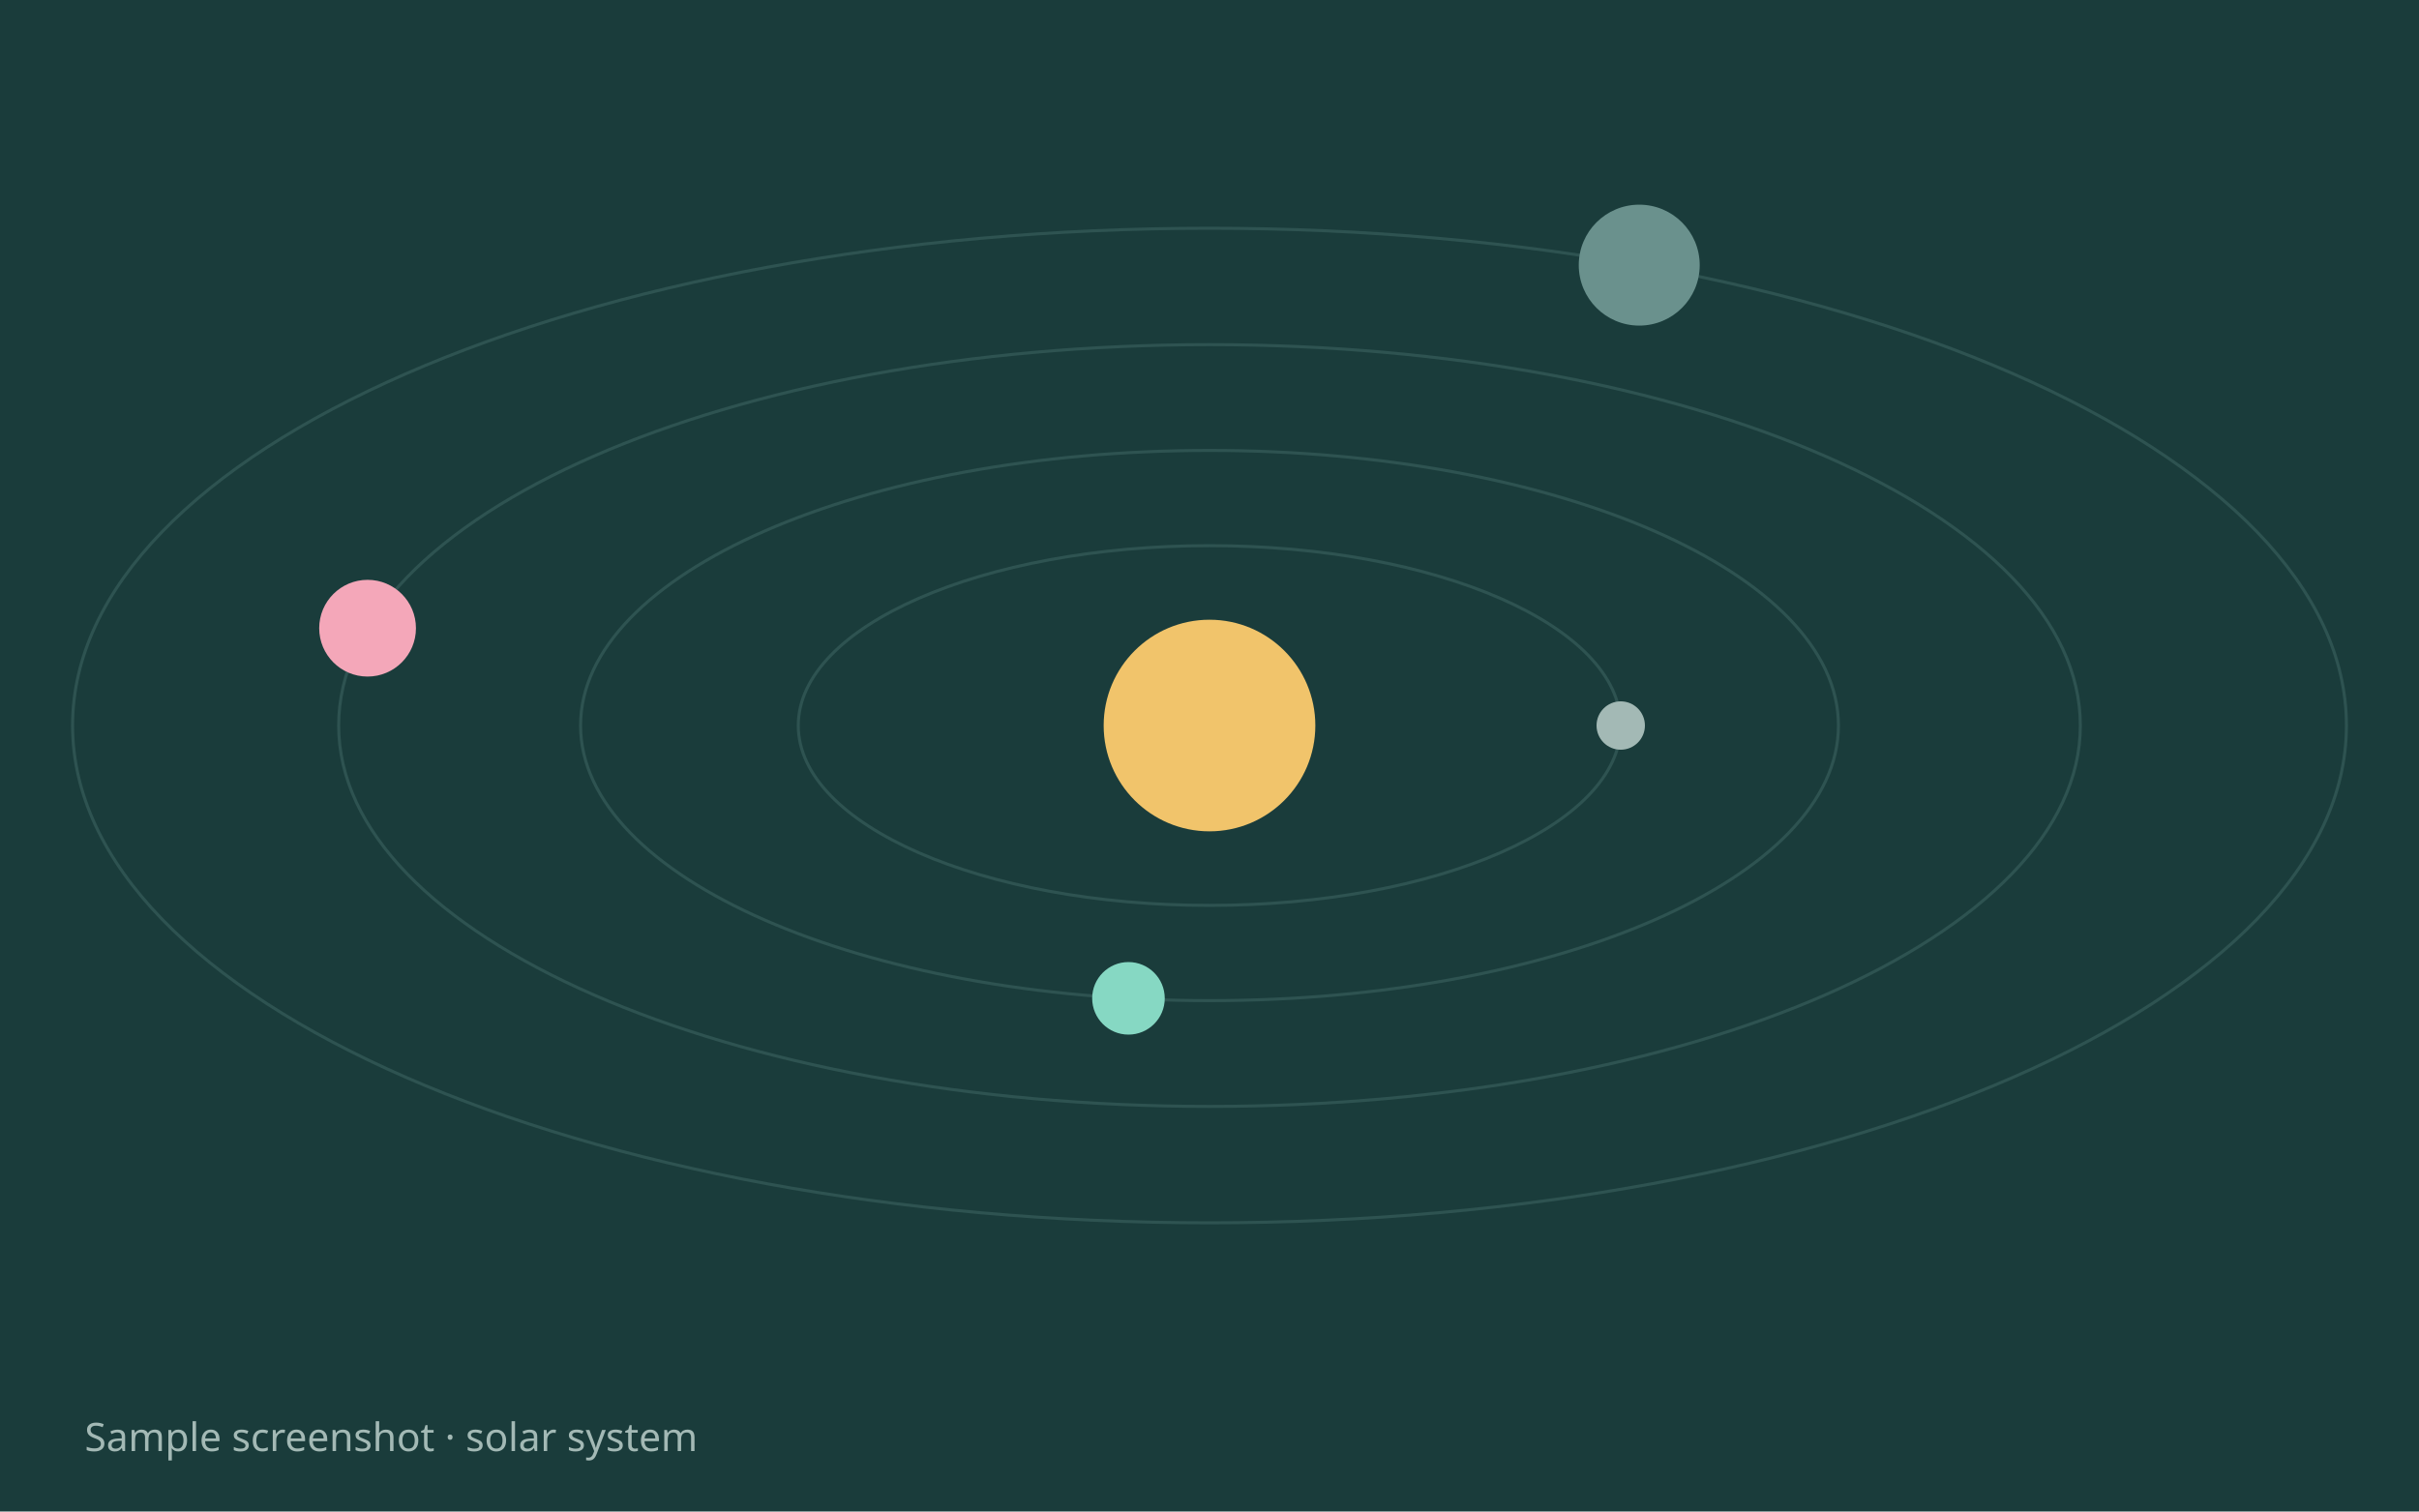
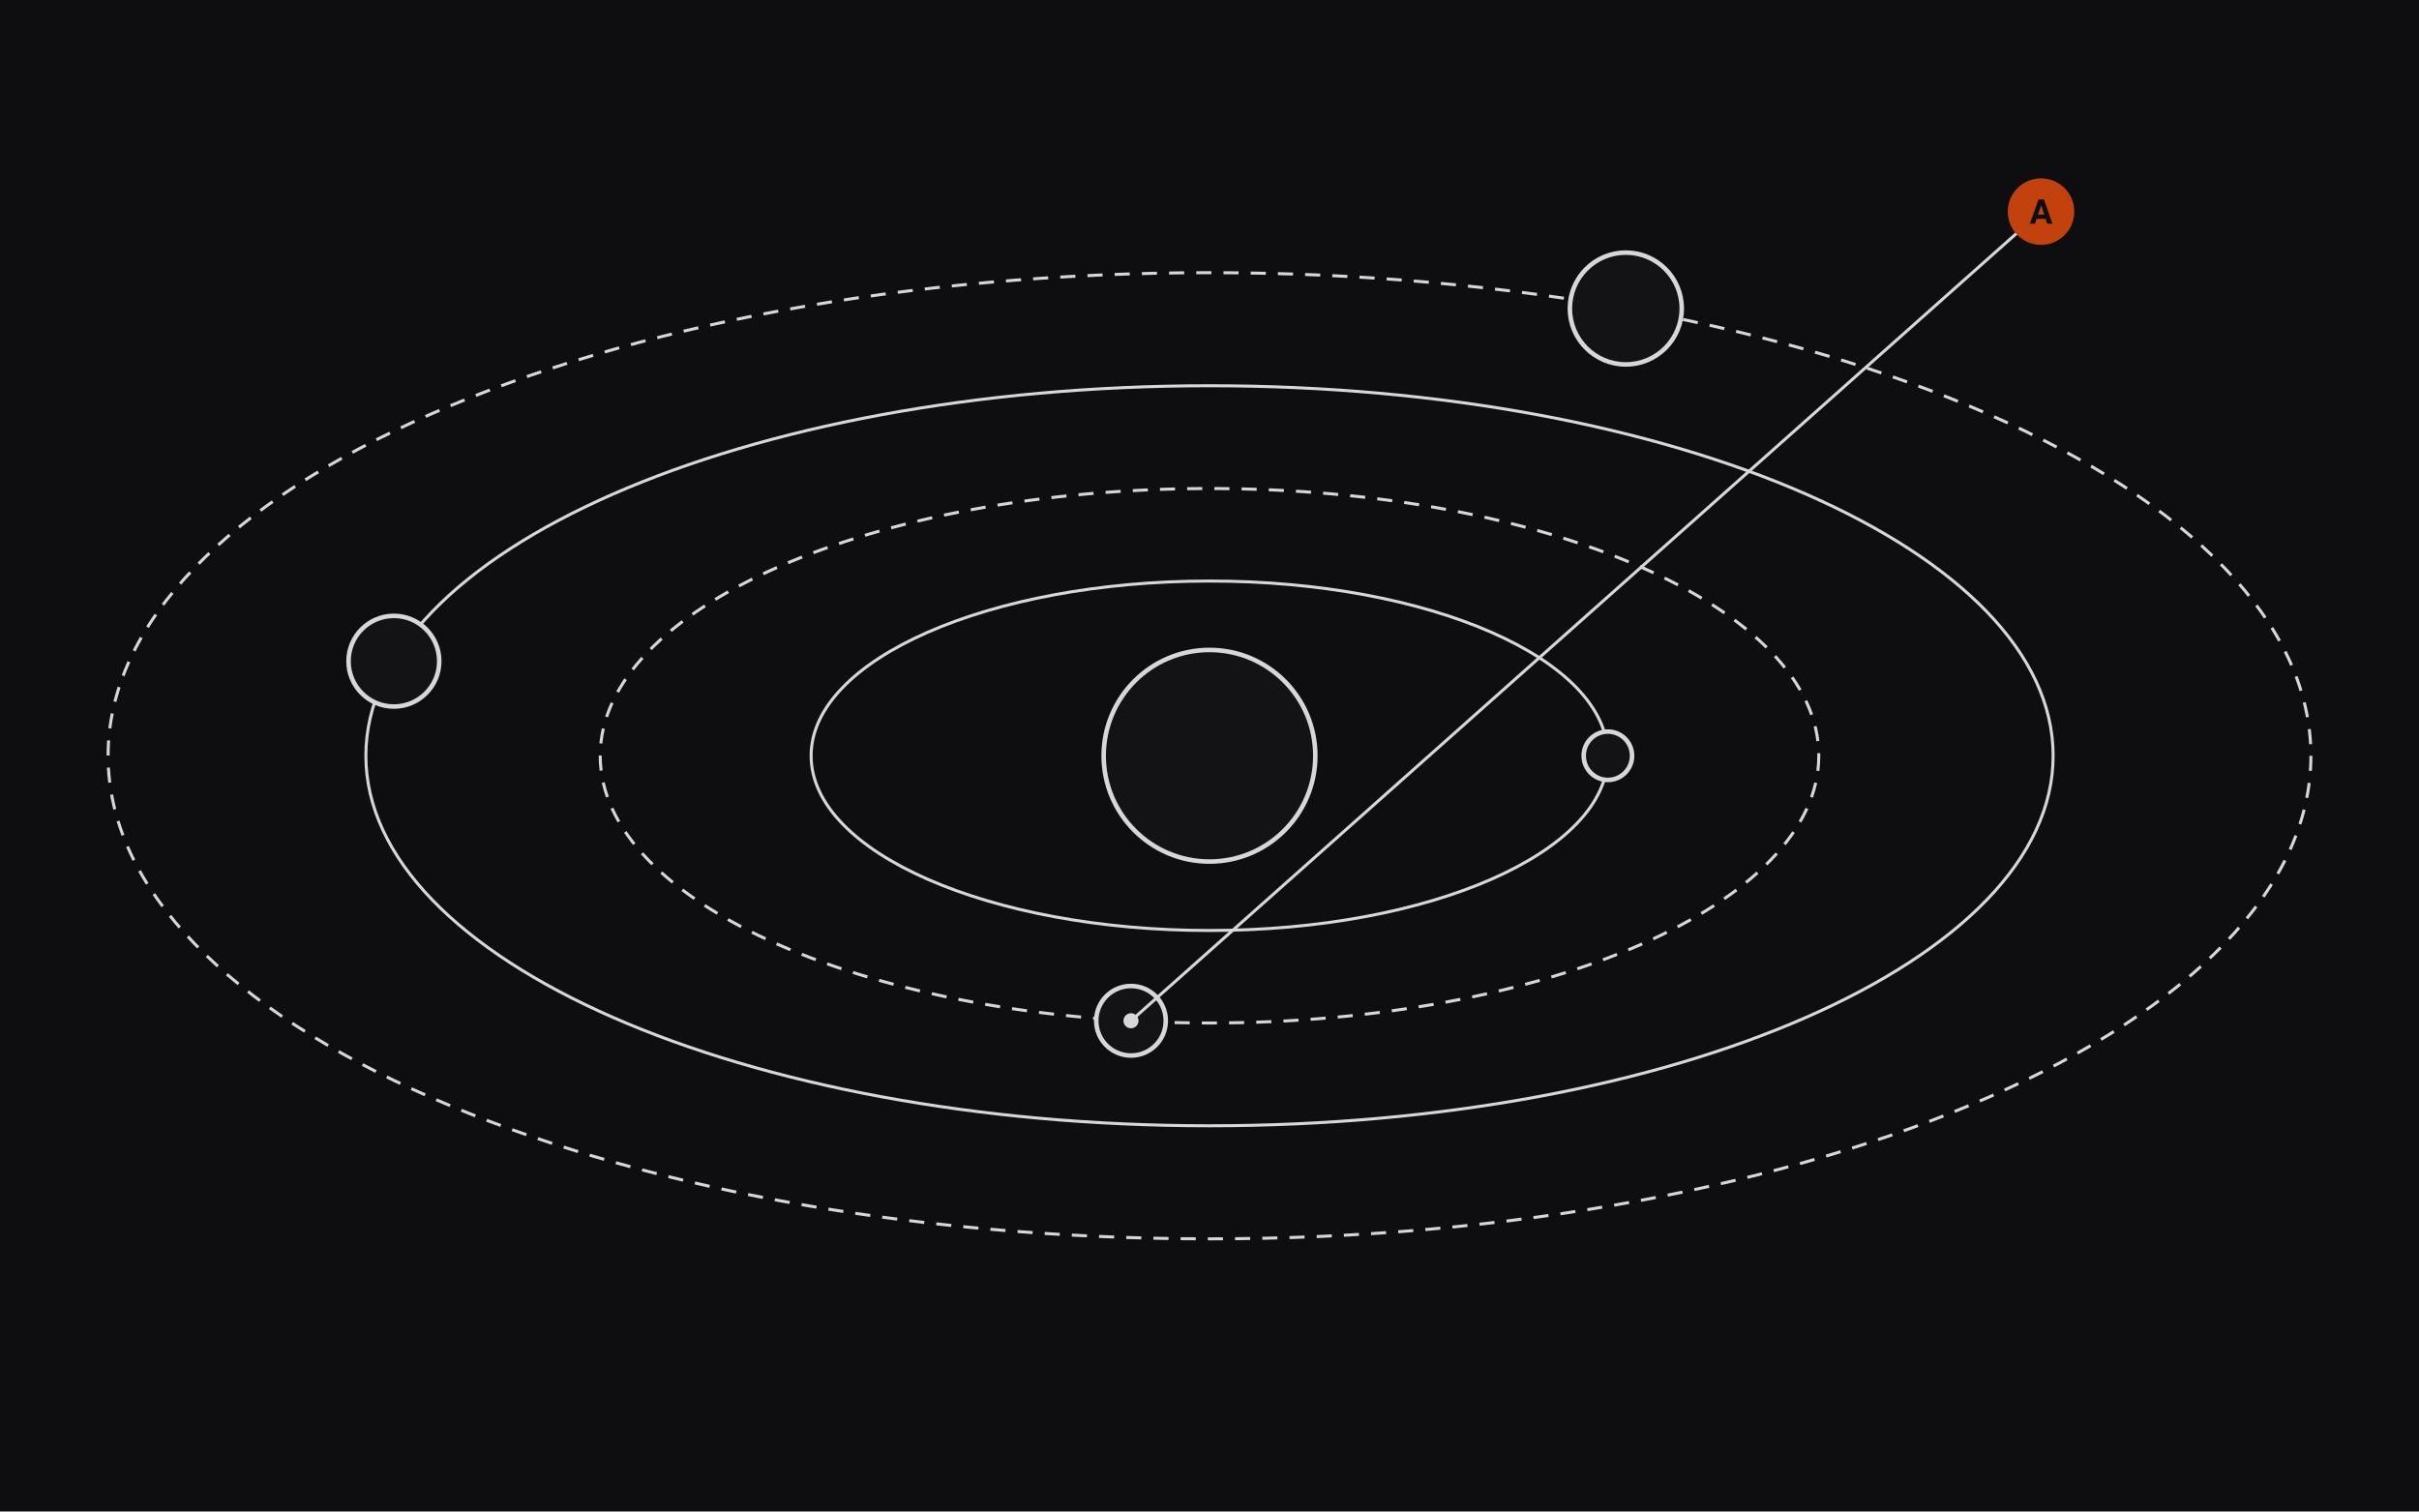
<svg xmlns="http://www.w3.org/2000/svg" viewBox="0 0 1600 1000" width="1600" height="1000">
-   <rect x="0" y="0" width="1600" height="1000" rx="0" fill="#1a3c3b" />
-   <circle cx="800" cy="480" r="70" fill="#f1c46b" />
-   <ellipse cx="800" cy="480" rx="272" ry="119" fill="none" stroke="#2e5351" stroke-width="2" />
-   <circle cx="1072" cy="480" r="16" fill="#a3b9b5" />
-   <ellipse cx="800" cy="480" rx="416" ry="182" fill="none" stroke="#2e5351" stroke-width="2" />
-   <circle cx="746.401" cy="660.483" r="24" fill="#86d8c3" />
-   <ellipse cx="800" cy="480" rx="576" ry="252" fill="none" stroke="#2e5351" stroke-width="2" />
-   <circle cx="243.124" cy="415.604" r="32" fill="#f4a7b9" />
-   <ellipse cx="800" cy="480" rx="752" ry="329" fill="none" stroke="#2e5351" stroke-width="2" />
-   <circle cx="1084.239" cy="175.407" r="40" fill="#6a918d" />
-   <text x="56" y="960" font-family="system-ui, sans-serif" font-size="26" font-weight="520" fill="#a3b9b5">Sample screenshot · solar system</text>
+   <rect width="1600" height="1000" fill="#0e0e10" />
+   <circle cx="800" cy="500" r="70" fill="#131315" stroke="#d6d6db" stroke-width="3" />
+   <ellipse cx="800" cy="500" rx="263.5" ry="115.6" fill="none" stroke="#d6d6db" stroke-width="2" stroke-dasharray="0" />
+   <circle cx="1063.5" cy="500" r="16" fill="#131315" stroke="#d6d6db" stroke-width="3" />
+   <ellipse cx="800" cy="500" rx="403" ry="176.8" fill="none" stroke="#d6d6db" stroke-width="2" stroke-dasharray="10 8" />
+   <circle cx="748.076" cy="675.326" r="23" fill="#131315" stroke="#d6d6db" stroke-width="3" />
+   <ellipse cx="800" cy="500" rx="558" ry="244.8" fill="none" stroke="#d6d6db" stroke-width="2" stroke-dasharray="0" />
+   <circle cx="260.527" cy="437.444" r="30" fill="#131315" stroke="#d6d6db" stroke-width="3" />
+   <ellipse cx="800" cy="500" rx="728.5" ry="319.6" fill="none" stroke="#d6d6db" stroke-width="2" stroke-dasharray="10 8" />
+   <circle cx="1075.357" cy="204.11" r="37" fill="#131315" stroke="#d6d6db" stroke-width="3" />
+   <line x1="748.076" y1="675.326" x2="1350" y2="140" stroke="#d6d6db" stroke-width="2" />
+   <circle cx="748.076" cy="675.326" r="5" fill="#d6d6db" />
+   <circle cx="1350" cy="140" r="22" fill="#c2410c" />
+   <text x="1350" y="148" text-anchor="middle" font-family="Archivo, Helvetica, Arial, sans-serif" font-size="22" font-weight="700" fill="#0e0e10">A</text>
</svg>
